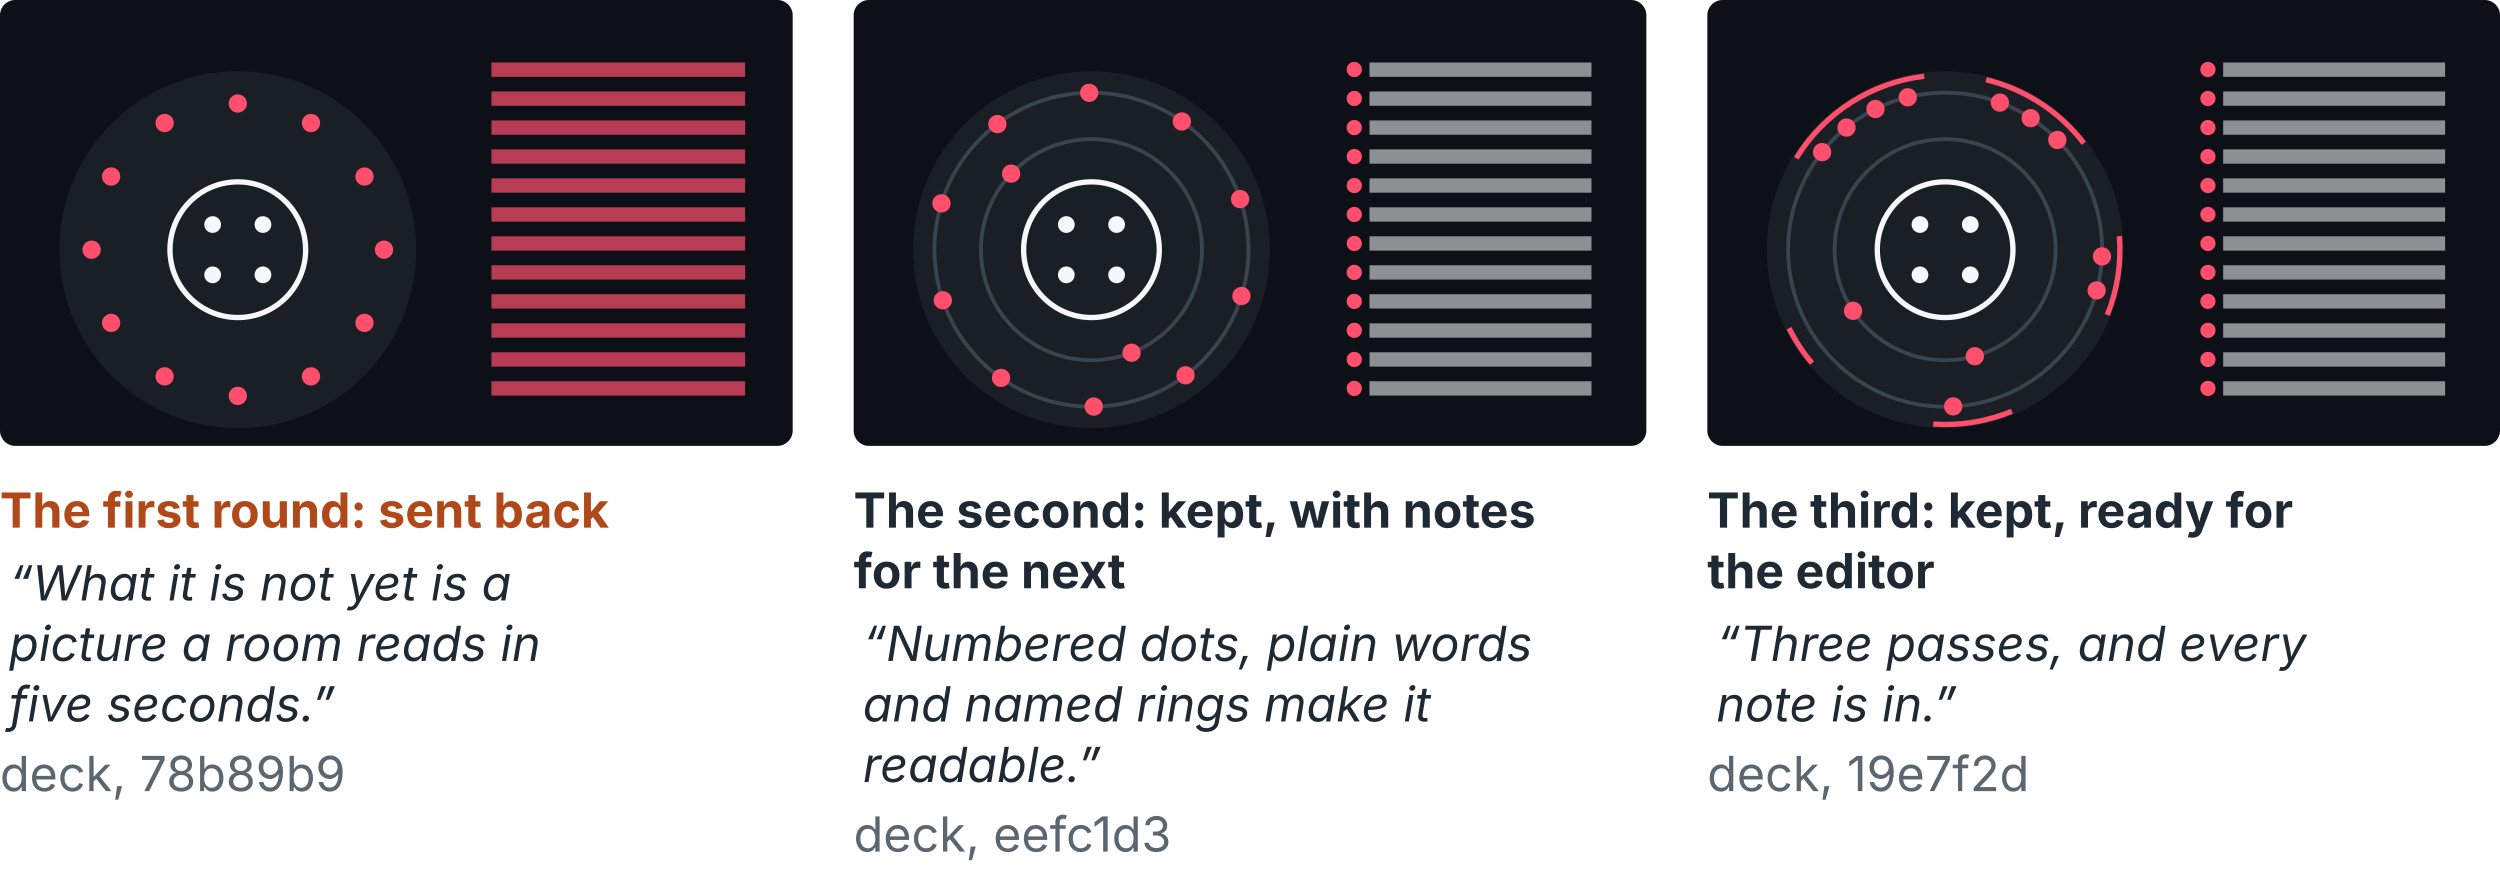
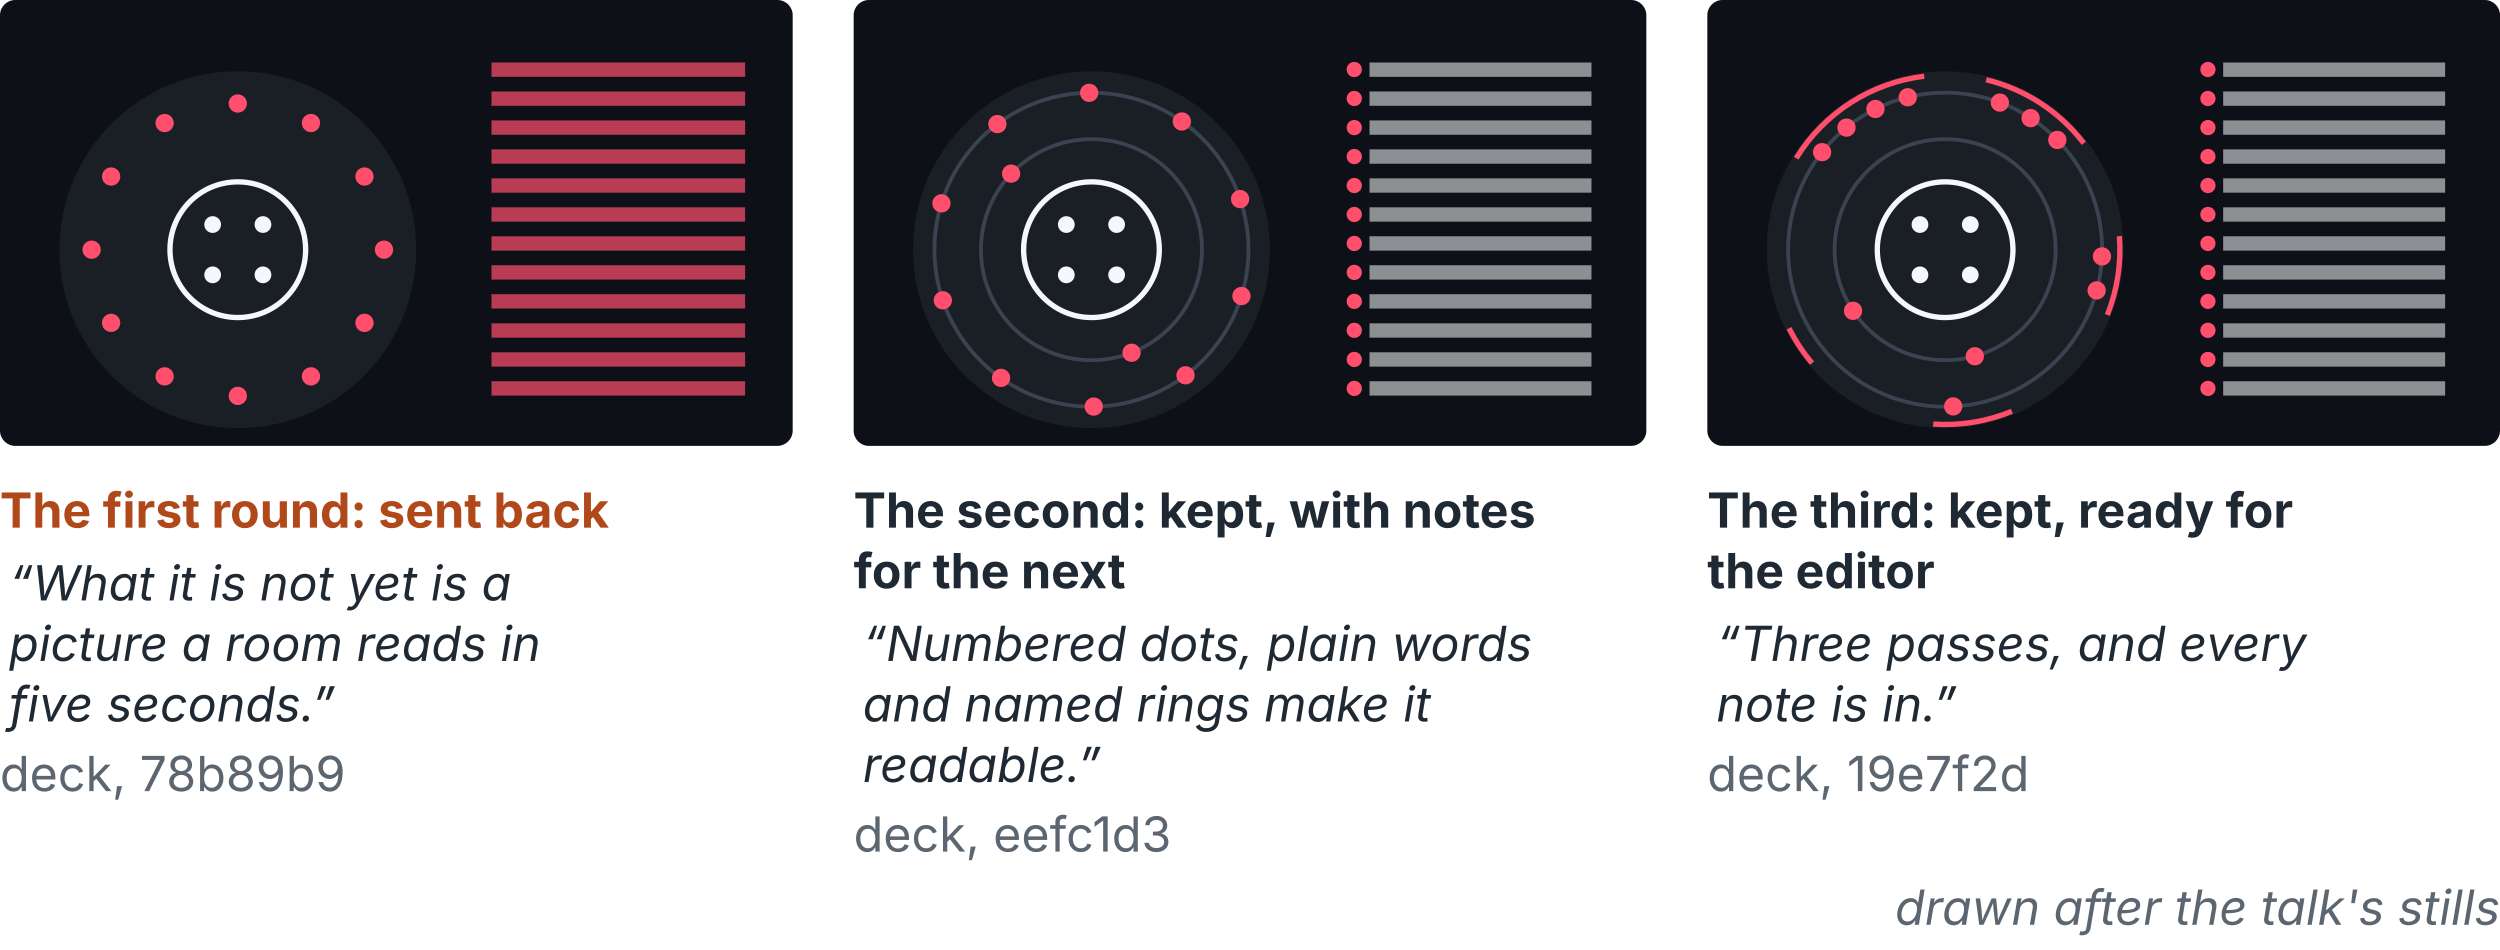
- <svg xmlns="http://www.w3.org/2000/svg" width="164mm" height="58.3mm" viewBox="0 0 164 58.3" role="img" aria-label="One picture's three rounds, drawn after the talk's stills: a ring and a list apart, then dots at two distances, then dots grouped in arcs; deck's verdict under each in its own words.">
+ <svg xmlns="http://www.w3.org/2000/svg" width="164mm" height="62.3mm" viewBox="0 0 164 62.3" role="img" aria-label="One picture's three rounds, drawn after the talk's stills: a ring and a list apart, then dots at two distances, then dots grouped in arcs; deck's verdict under each in its own words.">
  <rect x="0.00" y="0" width="52.00" height="29.25" rx="1" fill="#0d1117" />
  <circle cx="15.60" cy="16.38" r="11.70" fill="#1a1f26" />
  <circle cx="15.60" cy="16.38" r="4.45" fill="none" stroke="#f5f7fa" stroke-width=".35" />
  <circle cx="17.25" cy="18.03" r="0.55" fill="#f5f7fa" />
  <circle cx="13.95" cy="18.03" r="0.55" fill="#f5f7fa" />
  <circle cx="13.95" cy="14.73" r="0.55" fill="#f5f7fa" />
  <circle cx="17.25" cy="14.73" r="0.55" fill="#f5f7fa" />
  <circle cx="25.19" cy="16.38" r="0.6" fill="#ff4f6d" />
  <circle cx="23.91" cy="21.18" r="0.6" fill="#ff4f6d" />
  <circle cx="20.40" cy="24.69" r="0.6" fill="#ff4f6d" />
  <circle cx="15.60" cy="25.97" r="0.6" fill="#ff4f6d" />
  <circle cx="10.80" cy="24.69" r="0.6" fill="#ff4f6d" />
  <circle cx="7.29" cy="21.18" r="0.6" fill="#ff4f6d" />
  <circle cx="6.01" cy="16.38" r="0.6" fill="#ff4f6d" />
  <circle cx="7.29" cy="11.58" r="0.6" fill="#ff4f6d" />
  <circle cx="10.80" cy="8.07" r="0.6" fill="#ff4f6d" />
  <circle cx="15.60" cy="6.79" r="0.6" fill="#ff4f6d" />
  <circle cx="20.40" cy="8.07" r="0.6" fill="#ff4f6d" />
  <circle cx="23.91" cy="11.58" r="0.6" fill="#ff4f6d" />
  <rect x="32.24" y="4.10" width="16.64" height="0.94" fill="#ff4f6d" opacity=".7" />
  <rect x="32.24" y="6.00" width="16.64" height="0.94" fill="#ff4f6d" opacity=".7" />
  <rect x="32.24" y="7.90" width="16.64" height="0.94" fill="#ff4f6d" opacity=".7" />
  <rect x="32.24" y="9.80" width="16.64" height="0.94" fill="#ff4f6d" opacity=".7" />
  <rect x="32.24" y="11.70" width="16.64" height="0.94" fill="#ff4f6d" opacity=".7" />
  <rect x="32.24" y="13.60" width="16.64" height="0.94" fill="#ff4f6d" opacity=".7" />
  <rect x="32.24" y="15.50" width="16.64" height="0.94" fill="#ff4f6d" opacity=".7" />
  <rect x="32.24" y="17.40" width="16.64" height="0.94" fill="#ff4f6d" opacity=".7" />
  <rect x="32.24" y="19.30" width="16.64" height="0.94" fill="#ff4f6d" opacity=".7" />
  <rect x="32.24" y="21.21" width="16.64" height="0.94" fill="#ff4f6d" opacity=".7" />
  <rect x="32.24" y="23.11" width="16.64" height="0.94" fill="#ff4f6d" opacity=".7" />
  <rect x="32.24" y="25.01" width="16.64" height="0.94" fill="#ff4f6d" opacity=".7" />
  <text x="0.00" y="34.62" font-family="Inter, Helvetica, Arial, sans-serif" font-size="3.175" font-weight="700" fill="#b0481a">The first round: sent back</text>
  <text x="0.60" y="39.39" font-family="Inter, Helvetica, Arial, sans-serif" font-size="3.175" font-style="italic" fill="#1f2933">“What it is not yet is a</text>
  <text x="0.60" y="43.36" font-family="Inter, Helvetica, Arial, sans-serif" font-size="3.175" font-style="italic" fill="#1f2933">picture a room reads in</text>
  <text x="0.60" y="47.33" font-family="Inter, Helvetica, Arial, sans-serif" font-size="3.175" font-style="italic" fill="#1f2933">five seconds.”</text>
  <text x="0.00" y="51.90" font-family="Inter, Helvetica, Arial, sans-serif" font-size="3.175" fill="#5b6670">deck, 78b89b9</text>
  <rect x="56.00" y="0" width="52.00" height="29.25" rx="1" fill="#0d1117" />
  <circle cx="71.60" cy="16.38" r="11.70" fill="#1a1f26" />
  <circle cx="71.60" cy="16.38" r="4.45" fill="none" stroke="#f5f7fa" stroke-width=".35" />
  <circle cx="73.25" cy="18.03" r="0.55" fill="#f5f7fa" />
  <circle cx="69.95" cy="18.03" r="0.55" fill="#f5f7fa" />
  <circle cx="69.95" cy="14.73" r="0.55" fill="#f5f7fa" />
  <circle cx="73.25" cy="14.73" r="0.55" fill="#f5f7fa" />
  <circle cx="71.60" cy="16.38" r="7.25" fill="none" stroke="#3a4350" stroke-width=".25" />
  <circle cx="71.60" cy="16.38" r="10.30" fill="none" stroke="#3a4350" stroke-width=".25" />
  <circle cx="81.44" cy="19.42" r="0.6" fill="#ff4f6d" />
  <circle cx="77.77" cy="24.62" r="0.6" fill="#ff4f6d" />
  <circle cx="71.75" cy="26.67" r="0.6" fill="#ff4f6d" />
  <circle cx="65.67" cy="24.79" r="0.6" fill="#ff4f6d" />
  <circle cx="61.85" cy="19.70" r="0.6" fill="#ff4f6d" />
  <circle cx="61.76" cy="13.34" r="0.6" fill="#ff4f6d" />
  <circle cx="65.43" cy="8.14" r="0.6" fill="#ff4f6d" />
  <circle cx="71.45" cy="6.09" r="0.6" fill="#ff4f6d" />
  <circle cx="77.53" cy="7.97" r="0.6" fill="#ff4f6d" />
  <circle cx="81.35" cy="13.06" r="0.6" fill="#ff4f6d" />
  <circle cx="74.23" cy="23.14" r="0.6" fill="#ff4f6d" />
  <circle cx="66.33" cy="11.39" r="0.6" fill="#ff4f6d" />
  <circle cx="88.84" cy="4.56" r="0.5" fill="#ff4f6d" />
  <rect x="89.84" y="4.10" width="14.56" height="0.94" fill="#f5f7fa" opacity=".55" />
  <circle cx="88.84" cy="6.46" r="0.5" fill="#ff4f6d" />
  <rect x="89.84" y="6.00" width="14.56" height="0.94" fill="#f5f7fa" opacity=".55" />
  <circle cx="88.84" cy="8.37" r="0.5" fill="#ff4f6d" />
  <rect x="89.84" y="7.90" width="14.56" height="0.94" fill="#f5f7fa" opacity=".55" />
  <circle cx="88.84" cy="10.27" r="0.5" fill="#ff4f6d" />
  <rect x="89.84" y="9.80" width="14.56" height="0.94" fill="#f5f7fa" opacity=".55" />
  <circle cx="88.84" cy="12.17" r="0.5" fill="#ff4f6d" />
  <rect x="89.84" y="11.70" width="14.56" height="0.94" fill="#f5f7fa" opacity=".55" />
  <circle cx="88.84" cy="14.07" r="0.5" fill="#ff4f6d" />
  <rect x="89.84" y="13.60" width="14.56" height="0.94" fill="#f5f7fa" opacity=".55" />
  <circle cx="88.84" cy="15.97" r="0.5" fill="#ff4f6d" />
  <rect x="89.84" y="15.50" width="14.56" height="0.94" fill="#f5f7fa" opacity=".55" />
  <circle cx="88.84" cy="17.87" r="0.5" fill="#ff4f6d" />
  <rect x="89.84" y="17.40" width="14.56" height="0.94" fill="#f5f7fa" opacity=".55" />
  <circle cx="88.84" cy="19.77" r="0.5" fill="#ff4f6d" />
  <rect x="89.84" y="19.30" width="14.56" height="0.94" fill="#f5f7fa" opacity=".55" />
  <circle cx="88.84" cy="21.67" r="0.5" fill="#ff4f6d" />
  <rect x="89.84" y="21.21" width="14.56" height="0.94" fill="#f5f7fa" opacity=".55" />
  <circle cx="88.84" cy="23.58" r="0.5" fill="#ff4f6d" />
  <rect x="89.84" y="23.11" width="14.56" height="0.94" fill="#f5f7fa" opacity=".55" />
  <circle cx="88.84" cy="25.48" r="0.5" fill="#ff4f6d" />
  <rect x="89.84" y="25.01" width="14.56" height="0.94" fill="#f5f7fa" opacity=".55" />
  <text x="56.00" y="34.62" font-family="Inter, Helvetica, Arial, sans-serif" font-size="3.175" font-weight="700" fill="#1f2933">The second: kept, with notes</text>
  <text x="56.00" y="38.59" font-family="Inter, Helvetica, Arial, sans-serif" font-size="3.175" font-weight="700" fill="#1f2933">for the next</text>
  <text x="56.60" y="43.36" font-family="Inter, Helvetica, Arial, sans-serif" font-size="3.175" font-style="italic" fill="#1f2933">“Numbered dots, plain words</text>
  <text x="56.60" y="47.33" font-family="Inter, Helvetica, Arial, sans-serif" font-size="3.175" font-style="italic" fill="#1f2933">and named rings make it</text>
  <text x="56.60" y="51.30" font-family="Inter, Helvetica, Arial, sans-serif" font-size="3.175" font-style="italic" fill="#1f2933">readable.”</text>
  <text x="56.00" y="55.87" font-family="Inter, Helvetica, Arial, sans-serif" font-size="3.175" fill="#5b6670">deck, eefc1d3</text>
  <rect x="112.00" y="0" width="52.00" height="29.25" rx="1" fill="#0d1117" />
  <circle cx="127.60" cy="16.38" r="11.70" fill="#1a1f26" />
  <circle cx="127.60" cy="16.38" r="4.45" fill="none" stroke="#f5f7fa" stroke-width=".35" />
  <circle cx="129.25" cy="18.03" r="0.55" fill="#f5f7fa" />
  <circle cx="125.95" cy="18.03" r="0.55" fill="#f5f7fa" />
  <circle cx="125.95" cy="14.73" r="0.55" fill="#f5f7fa" />
  <circle cx="129.25" cy="14.73" r="0.55" fill="#f5f7fa" />
  <circle cx="127.60" cy="16.38" r="7.25" fill="none" stroke="#3a4350" stroke-width=".25" />
  <circle cx="127.60" cy="16.38" r="10.30" fill="none" stroke="#3a4350" stroke-width=".25" />
  <path d="M117.83 10.38 A11.47 11.47 0 0 1 126.23 5.00" fill="none" stroke="#ff4f6d" stroke-width=".35" />
  <circle cx="119.53" cy="9.98" r="0.6" fill="#ff4f6d" />
  <circle cx="121.13" cy="8.37" r="0.6" fill="#ff4f6d" />
  <circle cx="123.03" cy="7.15" r="0.6" fill="#ff4f6d" />
  <circle cx="125.15" cy="6.38" r="0.6" fill="#ff4f6d" />
  <path d="M130.29 5.23 A11.47 11.47 0 0 1 136.70 9.40" fill="none" stroke="#ff4f6d" stroke-width=".35" />
  <circle cx="131.19" cy="6.73" r="0.6" fill="#ff4f6d" />
  <circle cx="133.21" cy="7.75" r="0.6" fill="#ff4f6d" />
  <circle cx="134.96" cy="9.18" r="0.6" fill="#ff4f6d" />
  <path d="M139.03 15.49 A11.47 11.47 0 0 1 138.24 20.66" fill="none" stroke="#ff4f6d" stroke-width=".35" />
  <circle cx="137.89" cy="16.82" r="0.6" fill="#ff4f6d" />
  <circle cx="137.54" cy="19.05" r="0.6" fill="#ff4f6d" />
  <path d="M131.98 26.98 A11.47 11.47 0 0 1 126.82 27.82" fill="none" stroke="#ff4f6d" stroke-width=".35" />
  <circle cx="129.55" cy="23.37" r="0.6" fill="#ff4f6d" />
  <circle cx="128.13" cy="26.66" r="0.6" fill="#ff4f6d" />
  <path d="M118.87 23.82 A11.47 11.47 0 0 1 117.36 21.53" fill="none" stroke="#ff4f6d" stroke-width=".35" />
  <circle cx="121.56" cy="20.39" r="0.6" fill="#ff4f6d" />
  <circle cx="144.84" cy="4.56" r="0.5" fill="#ff4f6d" />
  <rect x="145.84" y="4.10" width="14.56" height="0.94" fill="#f5f7fa" opacity=".55" />
  <circle cx="144.84" cy="6.46" r="0.5" fill="#ff4f6d" />
  <rect x="145.84" y="6.00" width="14.56" height="0.94" fill="#f5f7fa" opacity=".55" />
  <circle cx="144.84" cy="8.37" r="0.5" fill="#ff4f6d" />
  <rect x="145.84" y="7.90" width="14.56" height="0.94" fill="#f5f7fa" opacity=".55" />
  <circle cx="144.84" cy="10.27" r="0.5" fill="#ff4f6d" />
  <rect x="145.84" y="9.80" width="14.56" height="0.94" fill="#f5f7fa" opacity=".55" />
  <circle cx="144.84" cy="12.17" r="0.5" fill="#ff4f6d" />
  <rect x="145.84" y="11.70" width="14.56" height="0.94" fill="#f5f7fa" opacity=".55" />
  <circle cx="144.84" cy="14.07" r="0.5" fill="#ff4f6d" />
  <rect x="145.84" y="13.60" width="14.56" height="0.94" fill="#f5f7fa" opacity=".55" />
  <circle cx="144.84" cy="15.97" r="0.5" fill="#ff4f6d" />
  <rect x="145.84" y="15.50" width="14.56" height="0.94" fill="#f5f7fa" opacity=".55" />
  <circle cx="144.84" cy="17.87" r="0.5" fill="#ff4f6d" />
  <rect x="145.84" y="17.40" width="14.56" height="0.94" fill="#f5f7fa" opacity=".55" />
  <circle cx="144.84" cy="19.77" r="0.5" fill="#ff4f6d" />
  <rect x="145.84" y="19.30" width="14.56" height="0.94" fill="#f5f7fa" opacity=".55" />
  <circle cx="144.84" cy="21.67" r="0.5" fill="#ff4f6d" />
  <rect x="145.84" y="21.21" width="14.56" height="0.94" fill="#f5f7fa" opacity=".55" />
  <circle cx="144.84" cy="23.58" r="0.5" fill="#ff4f6d" />
  <rect x="145.84" y="23.11" width="14.56" height="0.94" fill="#f5f7fa" opacity=".55" />
  <circle cx="144.84" cy="25.48" r="0.5" fill="#ff4f6d" />
  <rect x="145.84" y="25.01" width="14.56" height="0.94" fill="#f5f7fa" opacity=".55" />
  <text x="112.00" y="34.62" font-family="Inter, Helvetica, Arial, sans-serif" font-size="3.175" font-weight="700" fill="#1f2933">The third: kept, ready for</text>
  <text x="112.00" y="38.59" font-family="Inter, Helvetica, Arial, sans-serif" font-size="3.175" font-weight="700" fill="#1f2933">the editor</text>
  <text x="112.60" y="43.36" font-family="Inter, Helvetica, Arial, sans-serif" font-size="3.175" font-style="italic" fill="#1f2933">“Three passes, and every</text>
  <text x="112.60" y="47.33" font-family="Inter, Helvetica, Arial, sans-serif" font-size="3.175" font-style="italic" fill="#1f2933">note is in.”</text>
  <text x="112.00" y="51.90" font-family="Inter, Helvetica, Arial, sans-serif" font-size="3.175" fill="#5b6670">deck, 19e7f2d</text>
+   <text x="164.00" y="60.67" font-family="Inter, Helvetica, Arial, sans-serif" font-size="3.175" font-style="italic" fill="#5b6670" text-anchor="end">drawn after the talk's stills</text>
</svg>
